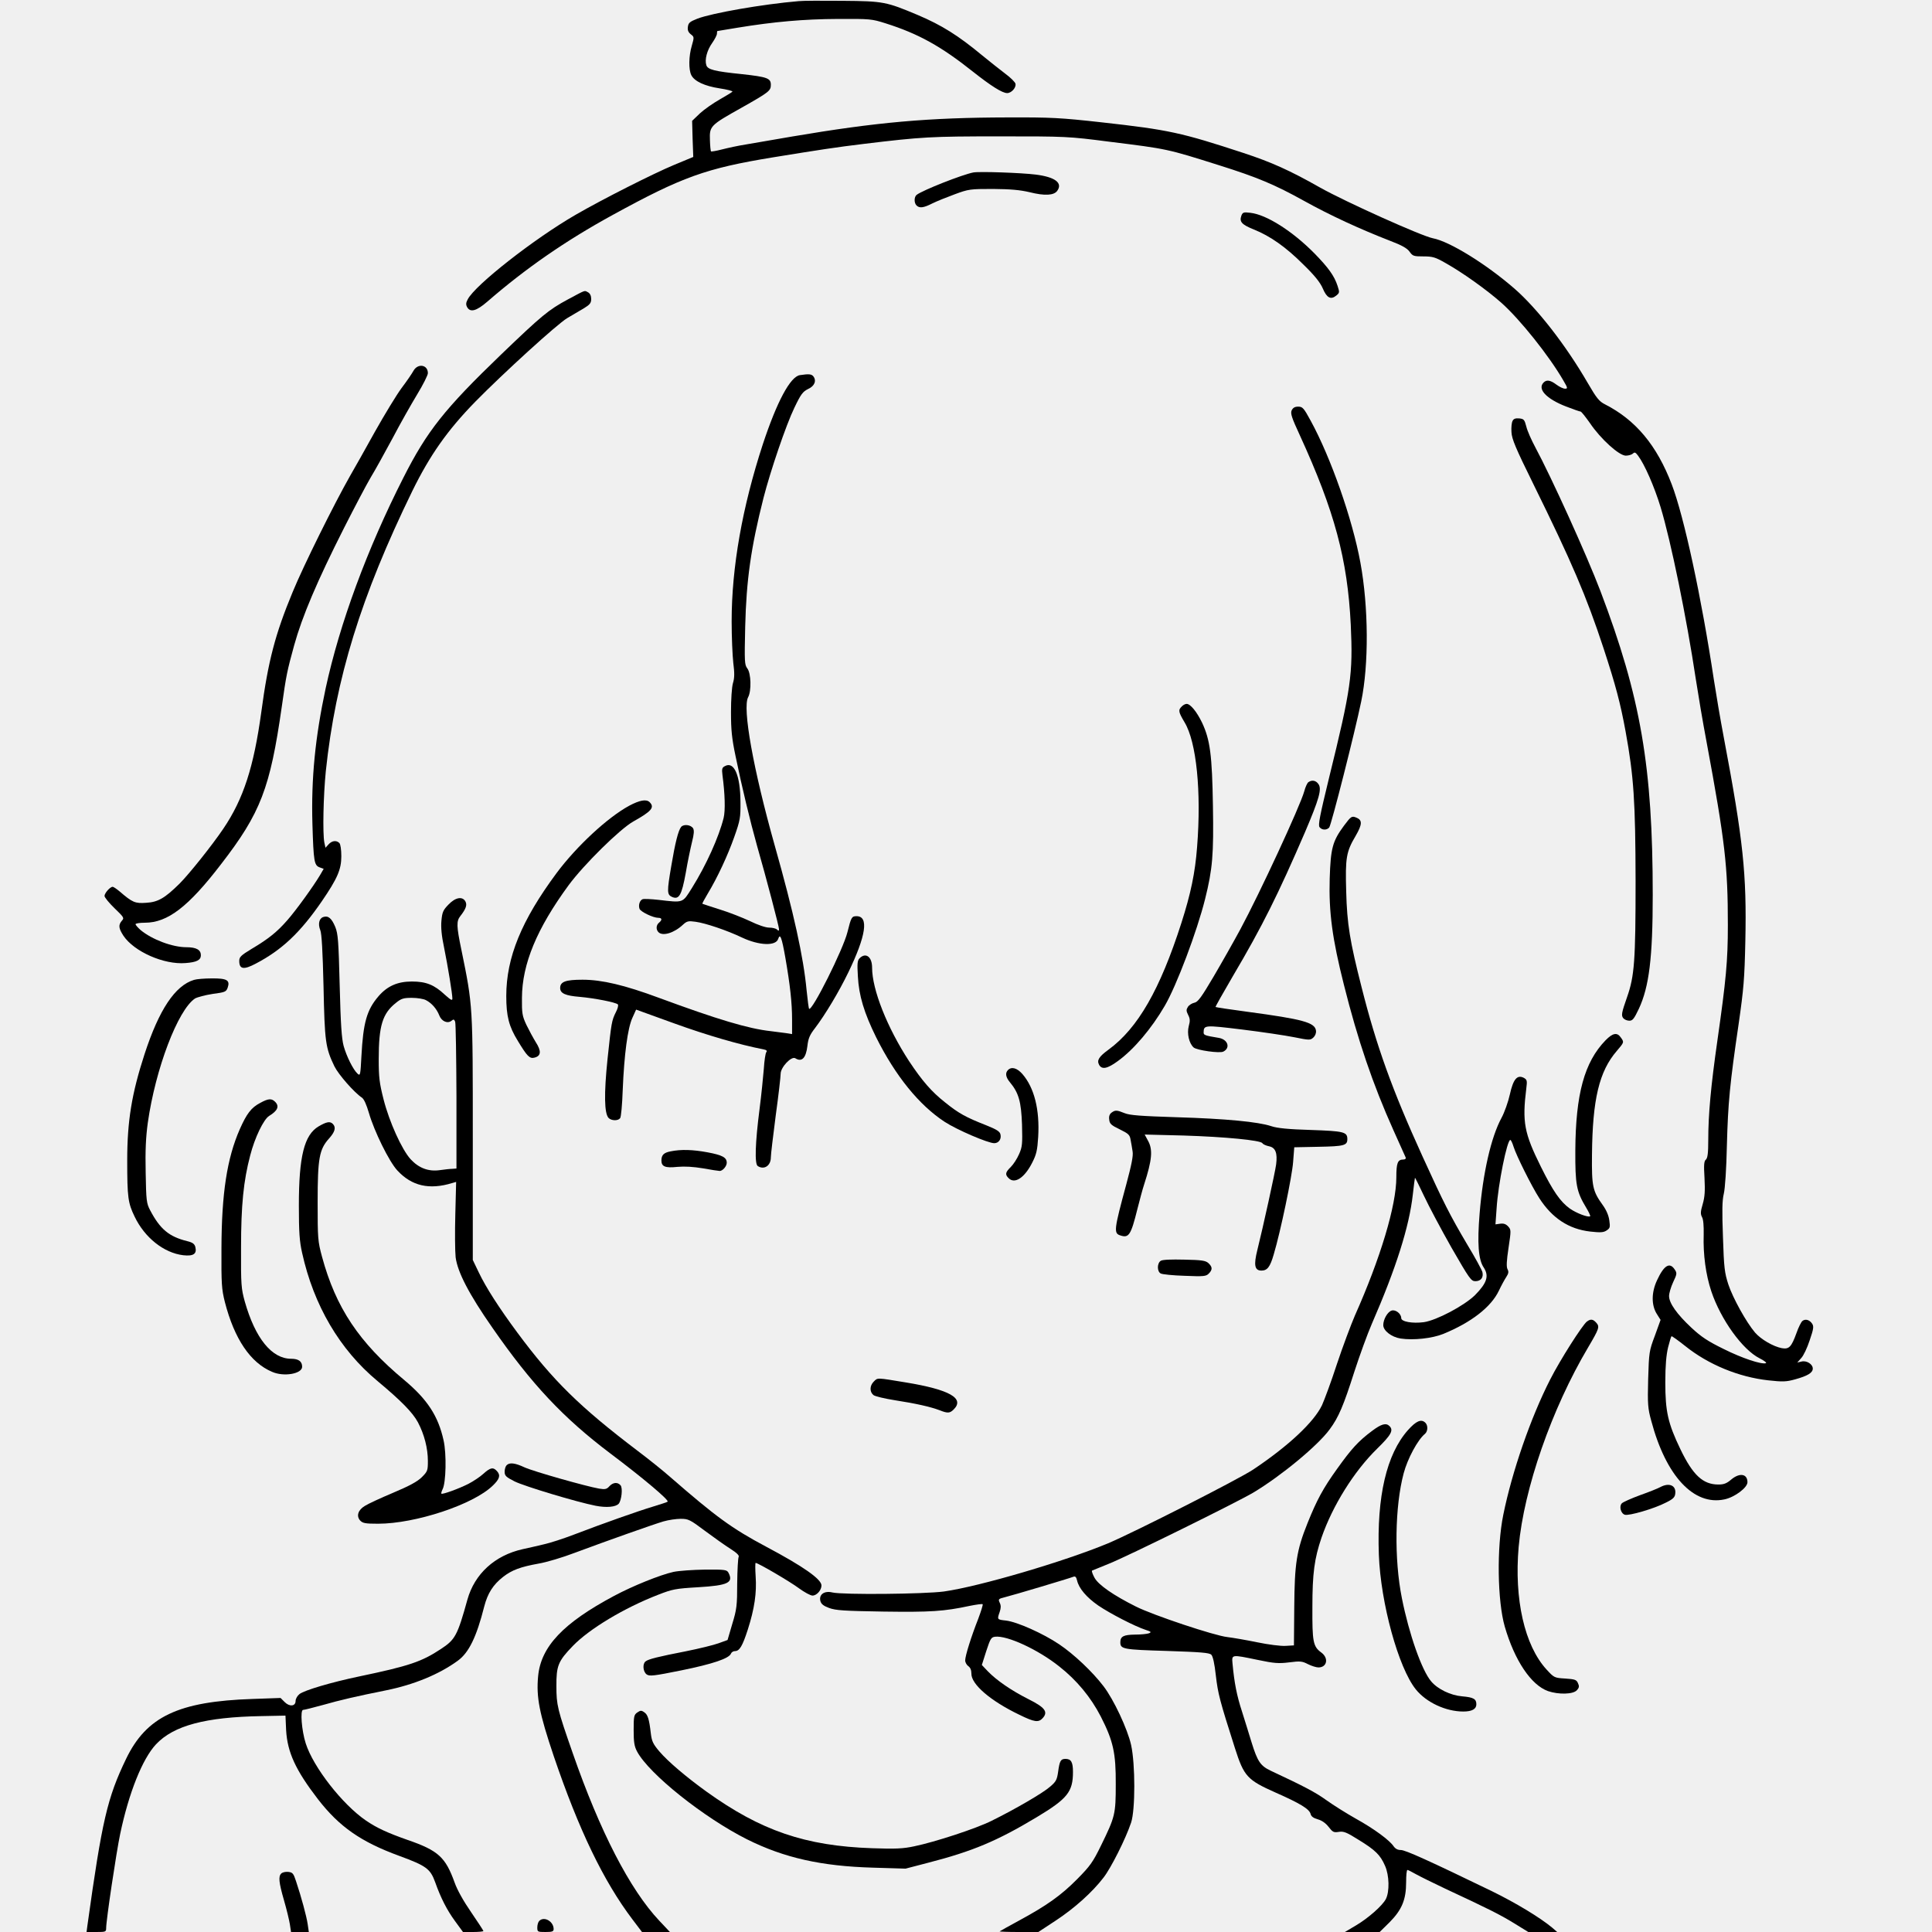
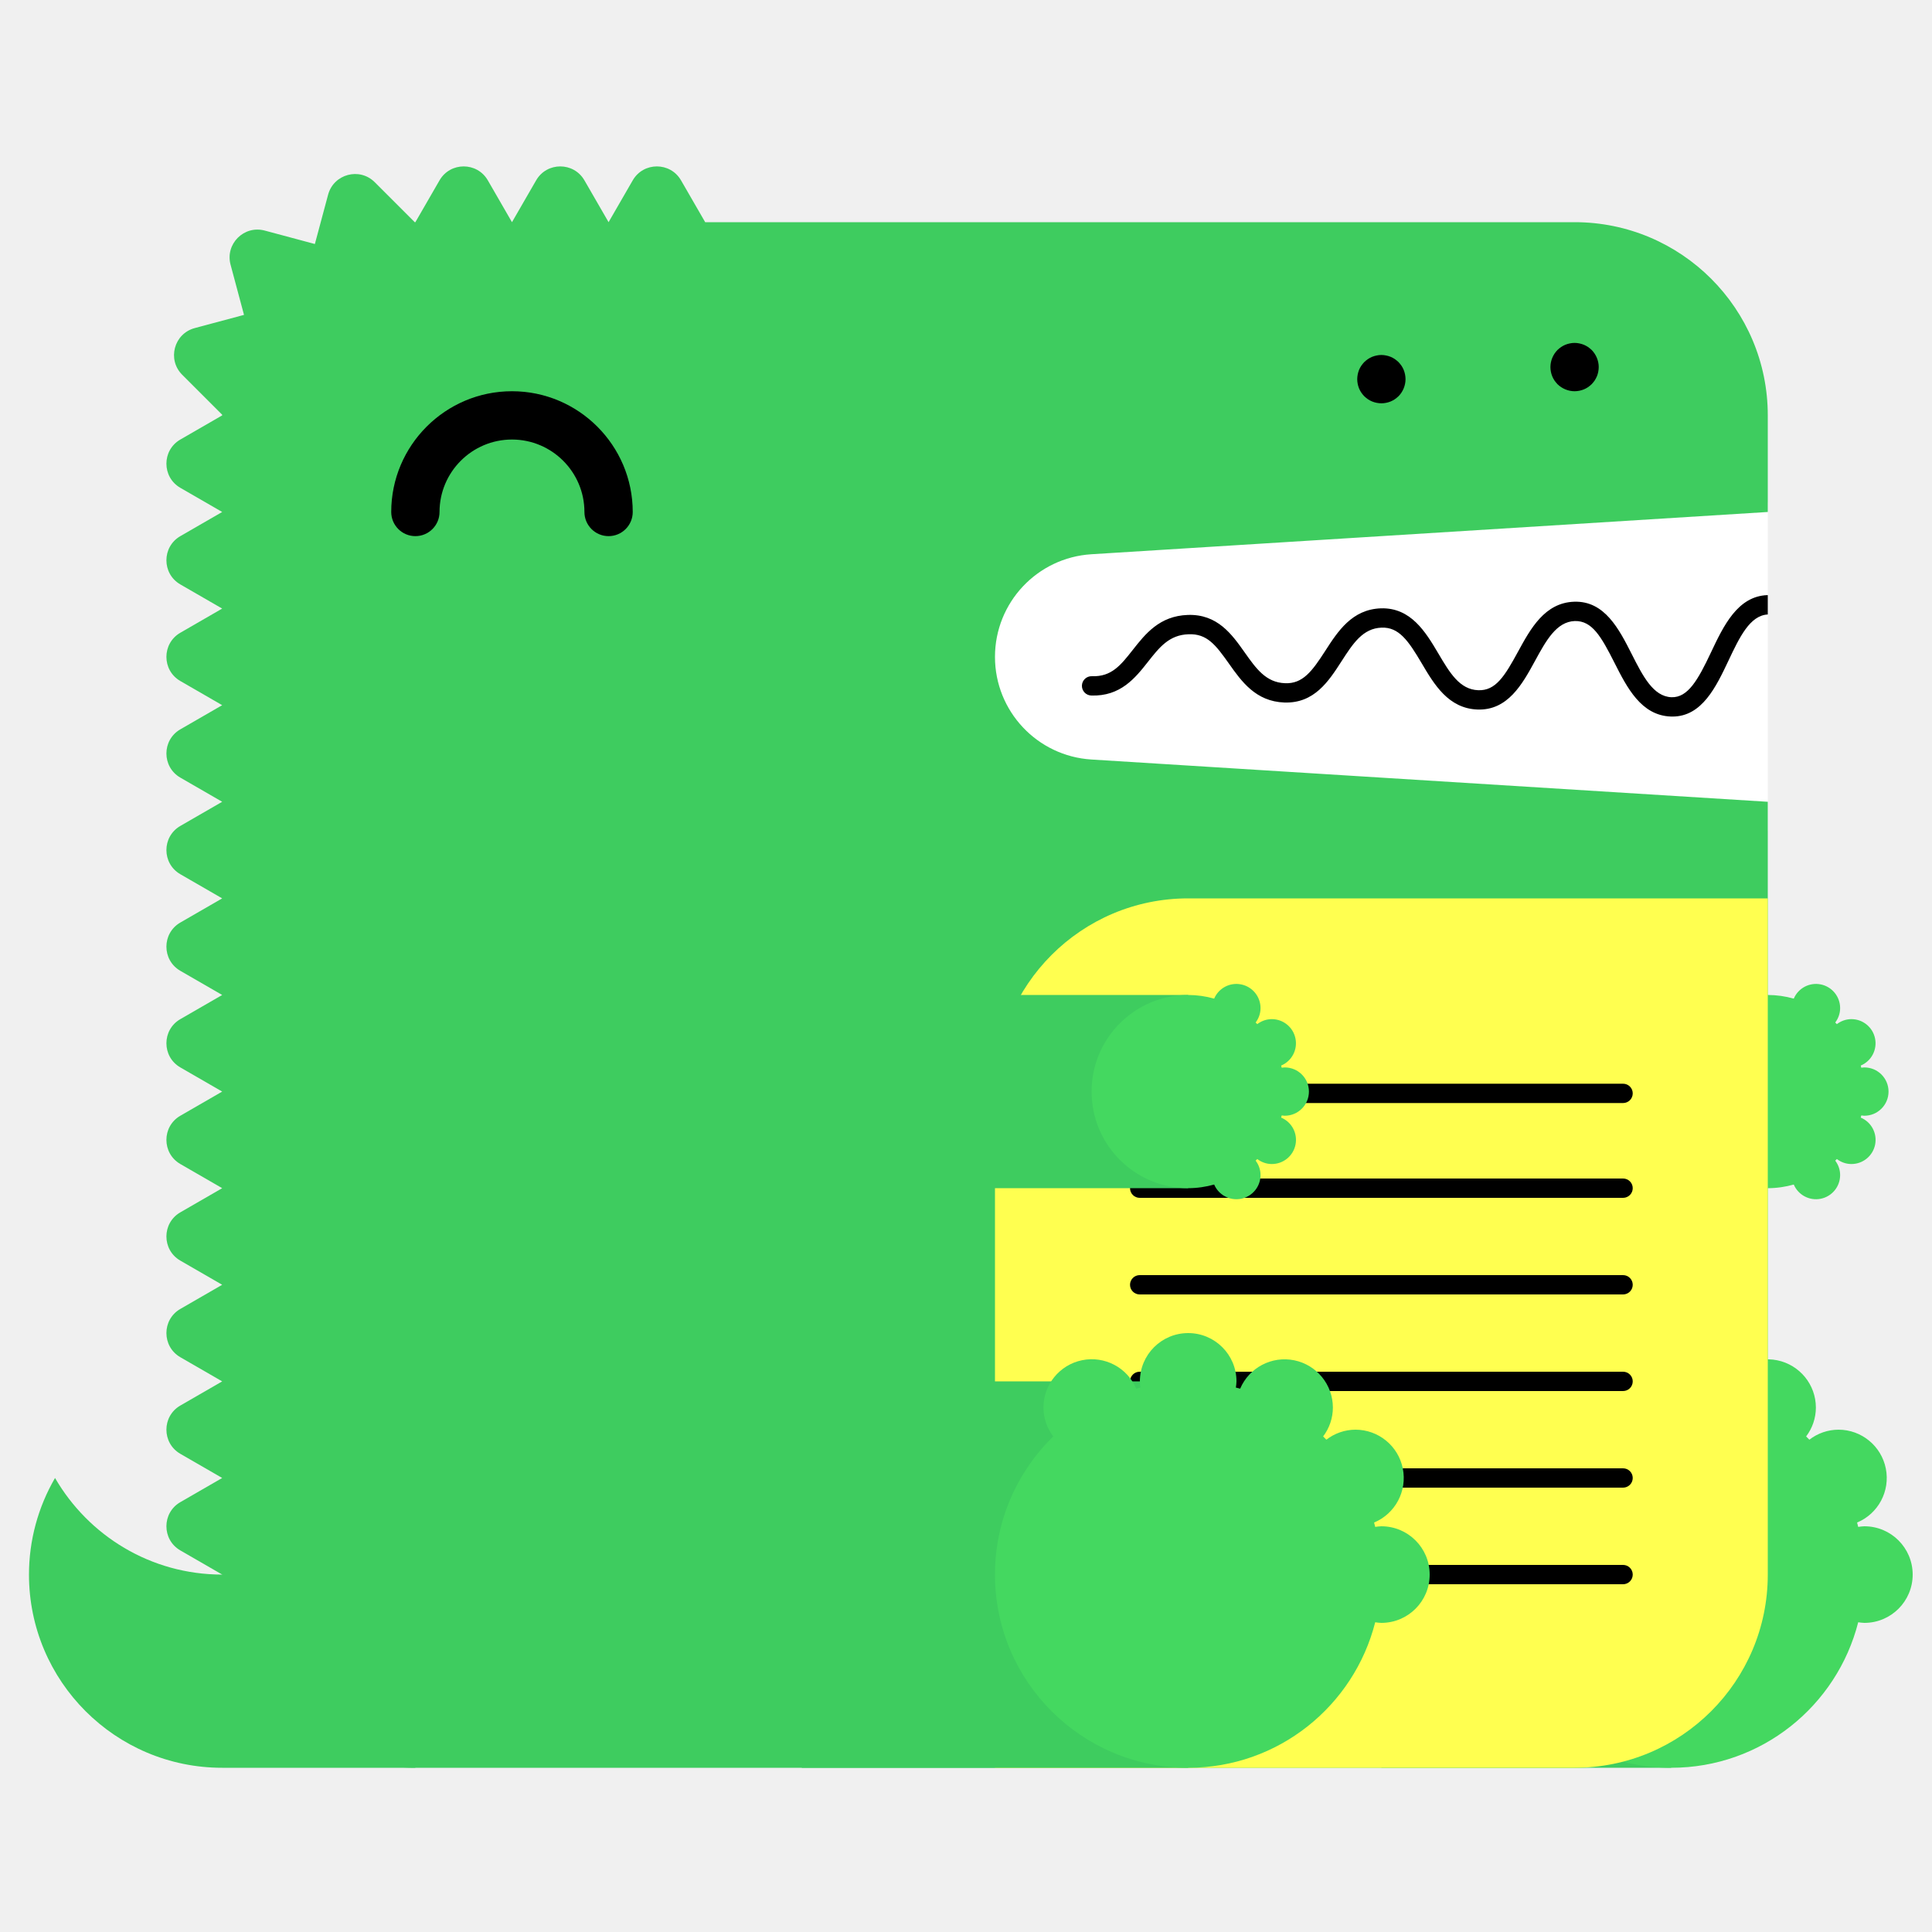
- <svg xmlns="http://www.w3.org/2000/svg" version="1.0" width="1183pt" height="1183pt" viewBox="0 0 1183 1183" preserveAspectRatio="xMidYMid meet">
-   <g transform="translate(0,1183) scale(0.1,-0.1)" fill="#000000" stroke="none">
-     <path d="M4890 11823 c-223 -19 -529 -73 -619 -107 -48 -19 -56 -26 -59 -51 -3 -20 3 -33 18 -45 21 -16 21 -18 6 -70 -19 -64 -20 -146 -3 -180 19 -38 82 -67 173 -81 46 -7 81 -16 79 -20 -3 -4 -38 -25 -78 -48 -39 -22 -94 -60 -121 -85 l-48 -46 3 -111 4 -110 -118 -49 c-125 -52 -436 -209 -602 -305 -253 -146 -616 -430 -661 -518 -11 -20 -12 -32 -4 -47 19 -35 57 -25 124 33 234 203 479 373 768 531 425 233 570 285 978 352 283 46 393 63 560 83 356 43 411 46 830 46 409 0 419 0 675 -33 354 -44 350 -43 670 -144 232 -73 340 -118 520 -218 160 -89 345 -174 528 -245 71 -27 103 -45 118 -66 19 -27 25 -29 85 -29 57 0 73 -5 136 -41 105 -59 249 -162 340 -242 114 -101 294 -326 382 -479 26 -44 26 -48 9 -48 -11 0 -34 11 -53 25 -37 28 -60 31 -78 13 -40 -40 16 -100 137 -147 44 -17 84 -31 89 -31 5 0 30 -32 57 -70 66 -98 179 -200 220 -200 17 0 37 6 44 13 10 10 16 7 31 -13 40 -53 100 -190 138 -315 63 -207 159 -676 216 -1055 14 -91 43 -264 66 -385 113 -609 130 -758 130 -1120 0 -219 -11 -335 -64 -706 -40 -279 -56 -454 -56 -609 0 -81 -4 -110 -14 -120 -12 -9 -14 -32 -9 -113 4 -79 2 -115 -11 -160 -14 -47 -14 -61 -4 -80 8 -14 11 -53 10 -107 -4 -122 13 -246 47 -348 58 -172 190 -356 295 -409 28 -14 46 -28 39 -30 -27 -9 -145 30 -259 87 -96 47 -137 74 -197 130 -89 83 -137 151 -137 194 0 17 11 55 25 85 24 50 24 56 10 77 -31 48 -66 27 -109 -66 -34 -73 -35 -150 -2 -204 l24 -38 -35 -97 c-35 -93 -36 -101 -41 -266 -4 -154 -2 -179 19 -255 90 -339 261 -521 448 -481 63 13 141 72 141 105 0 52 -48 60 -100 16 -27 -23 -44 -30 -78 -30 -94 0 -156 57 -232 215 -77 160 -93 232 -93 410 0 106 6 169 17 215 9 35 18 66 21 68 2 2 40 -25 84 -60 142 -114 328 -190 508 -210 90 -10 111 -9 165 6 76 21 108 40 108 66 0 27 -38 51 -69 43 l-26 -6 24 27 c14 14 37 63 52 109 24 70 26 85 15 102 -16 24 -42 31 -60 16 -7 -6 -24 -39 -36 -74 -31 -85 -45 -100 -90 -92 -52 10 -128 54 -164 96 -54 64 -135 210 -163 294 -23 71 -27 102 -33 290 -6 160 -5 223 5 265 8 32 16 154 19 295 7 263 18 378 72 745 31 216 36 276 41 506 9 412 -13 620 -132 1249 -20 105 -47 264 -61 355 -75 498 -182 997 -258 1195 -91 238 -220 393 -408 489 -36 18 -52 38 -106 131 -135 233 -310 457 -449 578 -175 152 -398 289 -499 308 -68 13 -533 222 -690 310 -187 106 -299 156 -469 212 -381 125 -456 142 -870 188 -252 28 -309 31 -575 30 -487 -1 -801 -29 -1320 -117 -113 -20 -241 -41 -285 -49 -45 -7 -109 -21 -144 -30 -35 -9 -65 -14 -67 -12 -3 2 -6 34 -7 70 -3 85 2 90 193 197 170 96 180 104 180 141 0 40 -22 48 -177 65 -168 17 -210 28 -218 55 -11 34 4 91 36 136 16 23 29 48 29 57 0 9 1 16 3 16 1 0 56 9 121 20 226 37 407 53 616 54 198 1 208 0 293 -27 202 -64 340 -141 536 -297 109 -86 178 -130 208 -130 26 0 56 33 51 57 -2 10 -30 38 -64 63 -33 25 -96 75 -140 111 -147 122 -248 185 -394 247 -193 81 -209 85 -460 87 -124 1 -245 1 -270 -2z" />
-     <path d="M5960 10774 c-68 -13 -311 -109 -347 -137 -16 -12 -17 -49 -1 -65 18 -18 43 -15 96 12 26 13 88 38 137 56 86 32 96 33 235 33 109 -1 165 -6 225 -20 92 -23 149 -20 169 9 34 48 -13 84 -132 99 -87 11 -344 20 -382 13z" />
-     <path d="M7601 10509 c-13 -37 2 -54 76 -84 100 -40 196 -107 304 -215 70 -68 103 -110 119 -147 24 -57 49 -70 82 -43 21 17 21 20 8 60 -20 61 -56 111 -141 198 -135 137 -294 238 -393 249 -41 5 -47 3 -55 -18z" />
-     <path d="M3478 9997 c-119 -64 -159 -97 -412 -340 -344 -331 -451 -466 -596 -752 -222 -437 -390 -893 -476 -1290 -64 -300 -89 -551 -81 -830 7 -232 11 -253 44 -266 l25 -9 -22 -38 c-41 -69 -148 -217 -201 -277 -62 -71 -115 -114 -218 -175 -66 -40 -76 -50 -76 -74 0 -51 27 -56 102 -16 160 84 272 190 404 382 95 139 119 194 119 275 0 40 -5 74 -12 81 -18 18 -45 15 -66 -8 l-19 -21 -7 32 c-11 57 -6 287 9 437 60 568 215 1070 530 1716 107 218 214 371 386 547 171 174 501 475 562 511 34 20 81 48 105 62 34 21 42 31 42 55 0 20 -7 34 -19 41 -24 12 -9 18 -123 -43z" />
-     <path d="M2532 9560 c-9 -17 -42 -65 -73 -106 -31 -42 -104 -162 -163 -267 -59 -106 -127 -228 -153 -272 -96 -169 -284 -547 -351 -710 -107 -258 -150 -422 -192 -735 -46 -336 -109 -532 -233 -715 -69 -102 -209 -277 -267 -335 -90 -89 -132 -114 -205 -118 -68 -5 -84 2 -163 70 -18 15 -37 28 -42 28 -16 0 -50 -39 -50 -56 0 -9 28 -43 61 -75 58 -56 61 -60 45 -77 -22 -26 -20 -46 10 -92 65 -97 248 -178 380 -167 68 5 94 18 94 48 0 33 -28 49 -89 49 -85 0 -210 47 -280 105 -17 15 -31 31 -31 36 0 5 26 9 57 9 140 0 267 98 467 359 242 313 300 465 371 961 28 199 33 221 76 378 49 177 140 392 307 722 63 124 135 261 161 305 27 44 87 153 135 242 47 90 116 211 151 269 36 59 65 117 65 129 0 52 -61 62 -88 15z" />
-     <path d="M4898 9533 c-59 -9 -141 -163 -227 -423 -126 -386 -191 -753 -191 -1085 0 -94 5 -208 10 -253 8 -62 8 -93 -2 -125 -7 -24 -12 -99 -12 -177 0 -109 5 -161 28 -270 39 -190 89 -397 131 -547 58 -202 135 -496 135 -512 0 -12 -3 -12 -12 -3 -7 7 -28 12 -48 12 -22 0 -69 16 -118 40 -45 21 -128 54 -184 71 -57 18 -105 34 -107 35 -2 2 13 29 32 61 61 101 123 235 163 348 36 102 39 118 38 215 -1 163 -39 250 -95 219 -18 -9 -20 -17 -15 -57 15 -112 18 -215 7 -260 -29 -117 -107 -290 -194 -429 -59 -94 -50 -91 -205 -73 -45 5 -89 7 -97 4 -18 -7 -27 -36 -19 -59 7 -18 83 -55 115 -55 23 0 25 -13 4 -30 -18 -15 -19 -42 -3 -58 26 -26 96 -5 150 46 24 22 33 24 76 18 61 -8 194 -53 286 -97 104 -49 207 -53 221 -8 12 36 22 9 44 -116 29 -167 41 -275 41 -378 l0 -89 -37 6 c-21 3 -63 8 -93 12 -138 15 -327 72 -685 204 -210 78 -349 111 -468 111 -104 0 -137 -12 -137 -51 0 -33 33 -47 120 -54 90 -8 219 -33 233 -46 5 -4 0 -25 -11 -46 -27 -54 -28 -64 -52 -289 -22 -213 -20 -334 7 -361 18 -17 57 -18 70 -1 6 6 13 84 16 172 9 218 30 378 59 442 l23 51 235 -85 c196 -71 398 -130 543 -158 21 -4 26 -9 19 -18 -5 -7 -12 -52 -15 -102 -4 -49 -15 -160 -26 -245 -27 -210 -31 -338 -11 -350 39 -25 80 2 80 53 0 18 14 133 30 257 17 123 30 238 30 255 0 40 66 110 90 95 40 -25 65 1 74 76 5 46 15 68 46 108 63 83 147 223 204 341 109 225 127 345 51 345 -30 0 -33 -6 -56 -98 -26 -105 -217 -487 -235 -469 -2 2 -9 53 -15 113 -19 204 -79 476 -195 886 -132 469 -199 843 -163 909 21 39 18 147 -5 176 -17 23 -18 39 -13 256 7 286 35 484 112 788 42 164 138 447 189 552 40 84 52 99 84 115 40 18 53 51 32 78 -12 14 -28 15 -82 7z" />
-     <path d="M7909 9317 c-8 -19 0 -44 50 -152 213 -465 292 -759 312 -1160 14 -305 2 -390 -133 -938 -57 -234 -68 -290 -58 -302 15 -19 44 -19 59 -2 13 16 157 583 196 772 47 226 45 579 -5 850 -49 267 -181 643 -304 868 -43 79 -50 87 -77 87 -21 0 -32 -7 -40 -23z" />
-     <path d="M9262 9253 c-6 -10 -9 -41 -7 -69 2 -42 25 -97 135 -320 234 -475 324 -685 429 -1004 74 -226 103 -335 135 -510 50 -274 60 -428 61 -915 0 -488 -7 -582 -52 -710 -34 -97 -37 -113 -23 -130 7 -8 23 -15 37 -15 20 0 29 12 58 73 63 135 85 313 85 697 0 784 -73 1210 -320 1860 -84 221 -300 697 -400 883 -23 43 -48 99 -54 125 -11 42 -15 47 -43 50 -23 2 -35 -2 -41 -15z" />
-     <path d="M7236 7504 c-23 -22 -20 -34 18 -98 72 -120 103 -423 76 -763 -12 -158 -39 -286 -96 -464 -131 -408 -266 -644 -446 -776 -59 -43 -73 -65 -58 -93 17 -31 51 -24 115 23 98 71 206 199 287 338 72 123 198 457 247 654 46 184 53 273 48 570 -5 311 -17 405 -67 511 -32 66 -71 114 -94 114 -8 0 -22 -7 -30 -16z" />
-     <path d="M8012 7041 c-7 -4 -19 -30 -26 -57 -25 -90 -272 -623 -391 -844 -40 -74 -114 -205 -164 -290 -75 -127 -96 -156 -118 -160 -14 -3 -32 -14 -39 -25 -11 -17 -11 -25 1 -49 12 -23 13 -37 4 -69 -12 -46 2 -106 30 -131 20 -17 160 -37 182 -25 45 23 27 75 -29 84 -85 14 -92 17 -92 33 1 46 5 46 236 18 121 -15 263 -36 318 -47 94 -19 99 -19 118 -2 11 10 18 27 16 42 -6 50 -79 70 -422 116 -105 14 -191 27 -193 29 -2 1 46 86 105 187 182 308 279 504 443 884 86 202 104 264 82 294 -15 22 -39 27 -61 12z" />
-     <path d="M3852 6896 c-132 -72 -321 -247 -444 -412 -215 -290 -308 -517 -308 -753 0 -123 16 -186 71 -275 57 -94 72 -110 102 -102 40 10 43 40 8 94 -16 26 -42 74 -58 107 -25 54 -28 70 -27 165 1 207 91 424 286 690 93 126 314 344 396 390 111 62 132 86 100 118 -20 20 -60 13 -126 -22z" />
-     <path d="M8230 6775 c-71 -96 -82 -138 -88 -325 -6 -206 16 -369 87 -650 85 -339 177 -609 303 -890 38 -85 72 -161 75 -167 3 -8 -3 -13 -14 -13 -35 0 -43 -21 -43 -109 0 -172 -97 -495 -254 -847 -24 -56 -74 -189 -110 -297 -35 -108 -77 -220 -91 -251 -49 -103 -204 -249 -421 -394 -88 -59 -728 -384 -889 -452 -267 -111 -786 -264 -1005 -295 -118 -16 -618 -21 -683 -6 -49 12 -83 -12 -74 -51 5 -20 19 -31 54 -44 41 -15 91 -18 333 -22 287 -4 370 1 528 35 40 8 76 13 79 10 3 -3 -10 -43 -27 -89 -43 -109 -80 -227 -80 -255 0 -12 9 -28 19 -35 13 -9 19 -25 19 -45 -2 -66 117 -168 294 -253 92 -45 117 -49 143 -20 34 38 14 65 -88 116 -105 53 -195 115 -249 171 l-36 38 27 85 c25 76 30 85 54 88 74 9 264 -79 393 -182 107 -84 193 -188 254 -306 77 -151 93 -224 92 -415 0 -184 -4 -199 -90 -375 -50 -102 -66 -125 -146 -206 -100 -101 -188 -163 -358 -255 -62 -34 -115 -63 -117 -65 -2 -2 50 -4 116 -4 l121 0 105 69 c116 76 226 175 294 264 46 59 136 238 169 337 26 77 26 358 0 475 -22 98 -106 278 -169 360 -67 88 -181 196 -272 257 -98 66 -257 137 -325 145 -55 6 -55 6 -39 52 8 24 9 39 1 56 -11 23 -9 25 31 35 49 12 394 115 419 125 12 5 18 -1 23 -22 11 -49 58 -104 130 -154 74 -50 223 -127 290 -149 34 -11 37 -14 20 -21 -11 -4 -49 -8 -86 -8 -69 -1 -89 -11 -89 -47 0 -42 17 -45 285 -53 210 -7 259 -11 272 -23 10 -10 20 -55 28 -129 13 -110 23 -150 117 -444 55 -172 75 -194 248 -271 152 -67 207 -101 215 -131 4 -16 17 -25 44 -33 25 -7 48 -23 66 -46 25 -32 31 -36 62 -31 30 5 48 -2 121 -48 103 -63 134 -93 163 -160 26 -58 28 -158 5 -203 -21 -41 -111 -120 -187 -164 l-64 -38 107 0 106 0 61 60 c75 76 101 138 101 245 0 41 3 75 8 75 4 0 27 -12 52 -26 25 -14 106 -54 180 -89 262 -122 336 -159 422 -212 l86 -53 89 0 88 0 -30 26 c-74 62 -223 152 -370 224 -380 184 -531 253 -558 252 -18 0 -32 7 -43 22 -24 37 -120 108 -232 170 -57 32 -138 83 -180 113 -68 49 -137 85 -340 180 -64 30 -82 57 -118 173 -14 47 -41 132 -59 190 -32 98 -47 175 -58 293 -5 57 -9 57 155 23 100 -21 127 -23 192 -15 68 9 80 7 115 -11 22 -11 51 -20 64 -20 53 0 64 57 18 91 -51 37 -56 65 -55 279 0 205 12 296 56 425 67 194 198 405 340 544 87 85 102 113 76 139 -21 21 -50 13 -107 -30 -83 -62 -125 -108 -213 -231 -87 -121 -125 -192 -182 -334 -67 -167 -79 -247 -81 -513 l-2 -235 -51 -3 c-29 -2 -107 8 -174 22 -68 14 -150 28 -183 32 -77 8 -455 134 -560 187 -136 68 -229 132 -253 176 -12 22 -19 42 -15 44 5 2 51 21 103 42 111 44 782 375 885 436 170 102 394 287 467 387 55 74 85 146 152 356 32 98 79 228 106 290 149 342 229 595 251 792 6 54 12 100 13 102 2 1 26 -49 55 -110 29 -62 105 -205 169 -318 110 -191 120 -205 146 -205 34 0 51 23 43 56 -4 14 -45 90 -93 169 -104 176 -144 254 -275 542 -184 404 -281 673 -372 1034 -71 279 -89 385 -94 586 -6 206 0 242 58 340 41 71 42 97 3 112 -27 11 -32 7 -74 -49z" />
-     <path d="M4171 6767 c-18 -22 -37 -99 -60 -236 -28 -163 -27 -179 4 -193 43 -19 59 10 84 147 11 66 29 151 38 188 13 50 14 73 7 85 -14 22 -57 27 -73 9z" />
-     <path d="M2746 6291 c-33 -34 -38 -46 -43 -98 -4 -41 1 -94 16 -164 24 -119 51 -285 51 -313 0 -15 -9 -10 -46 23 -65 61 -115 81 -202 81 -88 0 -151 -28 -205 -91 -71 -83 -93 -160 -104 -367 -6 -114 -7 -121 -23 -107 -27 24 -68 106 -86 171 -12 45 -18 131 -24 369 -7 275 -10 316 -27 359 -22 53 -43 71 -73 61 -26 -8 -34 -43 -19 -80 9 -20 15 -133 20 -345 7 -339 12 -376 67 -490 25 -50 120 -159 168 -191 13 -9 28 -43 43 -94 32 -111 123 -297 174 -352 88 -95 195 -120 336 -77 l24 7 -5 -198 c-3 -109 -2 -227 2 -264 12 -91 82 -226 225 -431 240 -346 434 -552 720 -768 206 -155 363 -288 353 -297 -3 -3 -43 -16 -89 -30 -93 -28 -300 -101 -483 -171 -65 -25 -148 -52 -185 -60 -36 -9 -95 -22 -131 -30 -170 -38 -294 -151 -338 -309 -61 -220 -75 -245 -162 -302 -118 -78 -194 -104 -500 -168 -172 -36 -337 -85 -366 -108 -13 -10 -24 -29 -24 -42 0 -34 -38 -37 -68 -6 l-24 24 -171 -6 c-455 -15 -650 -108 -775 -367 -115 -239 -147 -376 -237 -1022 l-5 -38 60 0 c57 0 60 1 60 24 0 48 62 463 86 577 53 252 136 459 219 548 108 115 302 167 646 173 l147 3 4 -90 c8 -135 58 -244 195 -422 131 -169 263 -261 498 -347 166 -61 190 -79 220 -162 34 -96 72 -170 121 -237 l49 -67 62 0 c35 0 63 3 63 6 0 3 -34 55 -75 115 -47 68 -85 136 -101 181 -56 156 -100 197 -289 262 -122 43 -188 73 -255 119 -143 98 -321 325 -368 472 -25 78 -35 205 -16 205 8 0 62 14 121 30 105 30 204 53 388 90 168 34 323 97 438 181 68 49 115 146 162 332 21 81 54 133 115 181 55 43 108 62 219 82 47 8 145 37 218 65 204 76 481 174 545 193 31 9 79 16 106 16 47 0 57 -5 149 -74 54 -40 124 -90 156 -110 38 -24 55 -41 50 -49 -4 -7 -8 -79 -9 -162 0 -135 -3 -160 -30 -248 l-29 -99 -55 -20 c-30 -11 -120 -33 -200 -49 -169 -33 -230 -48 -247 -62 -20 -15 -16 -64 7 -80 17 -12 44 -9 212 25 192 39 293 73 304 103 3 8 14 15 24 15 28 0 46 30 79 132 41 128 55 225 48 325 -3 46 -3 83 0 83 15 0 213 -116 266 -156 33 -24 70 -44 82 -44 26 0 55 33 55 62 0 38 -110 116 -340 238 -209 111 -308 184 -585 425 -44 39 -134 111 -199 160 -356 270 -520 431 -738 725 -111 150 -193 277 -237 370 l-36 75 0 745 c0 820 1 808 -70 1155 -30 144 -31 175 -6 206 35 45 42 68 31 89 -18 33 -61 26 -104 -19z m-138 -585 c35 -18 66 -53 82 -94 14 -36 51 -52 75 -32 12 10 16 9 22 -6 4 -11 7 -217 8 -459 l0 -440 -25 -2 c-14 0 -49 -4 -77 -8 -70 -10 -129 13 -179 67 -54 60 -130 228 -165 365 -26 102 -30 136 -30 248 0 204 23 279 105 344 33 27 47 31 98 31 32 0 71 -6 86 -14z" />
-     <path d="M5264 5963 c-14 -14 -16 -31 -11 -112 6 -117 38 -223 112 -373 118 -236 262 -414 419 -517 75 -49 266 -131 304 -131 27 0 45 25 38 54 -4 18 -23 30 -88 56 -125 49 -168 73 -250 139 -84 66 -141 132 -222 254 -133 204 -226 437 -226 572 0 66 -38 95 -76 58z" />
-     <path d="M1188 5830 c-116 -35 -214 -182 -303 -455 -78 -240 -106 -408 -106 -650 0 -228 5 -261 45 -344 62 -130 180 -223 298 -237 62 -7 85 8 74 51 -5 18 -16 27 -49 35 -113 28 -167 74 -228 190 -22 42 -24 58 -27 230 -3 135 1 217 13 305 47 331 184 691 289 761 14 8 62 21 108 28 76 10 83 13 92 38 16 46 -4 58 -98 57 -44 0 -93 -4 -108 -9z" />
-     <path d="M9831 5460 c-130 -134 -183 -330 -185 -675 -1 -209 7 -251 66 -349 16 -26 27 -50 25 -53 -10 -10 -86 19 -125 47 -58 42 -102 105 -177 256 -102 206 -115 272 -89 481 6 46 4 52 -15 63 -41 21 -65 -7 -86 -102 -10 -45 -33 -110 -51 -143 -64 -118 -114 -338 -134 -585 -15 -182 -8 -282 25 -331 34 -52 20 -95 -53 -169 -66 -65 -236 -155 -314 -166 -70 -9 -138 3 -138 25 0 27 -35 54 -59 46 -25 -8 -51 -54 -51 -89 0 -34 50 -73 106 -82 79 -12 194 1 261 28 171 70 293 164 341 265 15 32 36 70 46 85 13 20 15 31 7 46 -8 15 -6 51 6 131 16 107 16 111 -2 131 -14 15 -28 20 -49 17 l-29 -4 7 98 c9 146 64 419 84 419 4 0 13 -19 20 -42 17 -54 110 -241 157 -314 79 -123 181 -190 312 -205 63 -7 82 -6 101 7 21 14 22 20 16 62 -4 30 -19 64 -40 93 -62 86 -68 114 -66 307 3 341 44 512 152 637 45 53 46 53 24 83 -22 32 -49 27 -93 -18z" />
-     <path d="M6172 5278 c-18 -18 -14 -44 12 -75 54 -65 69 -119 74 -259 3 -118 2 -136 -18 -181 -12 -28 -35 -63 -51 -79 -33 -32 -36 -46 -13 -68 37 -38 98 2 145 96 25 49 31 75 36 156 10 168 -24 302 -97 386 -33 37 -66 46 -88 24z" />
-     <path d="M1594 5077 c-56 -29 -84 -67 -126 -162 -78 -178 -111 -392 -112 -730 -1 -217 1 -248 21 -328 58 -225 156 -371 289 -427 72 -32 184 -12 184 31 0 33 -22 49 -67 49 -119 0 -220 125 -284 350 -22 80 -24 101 -23 330 0 261 15 409 56 565 28 109 82 221 116 242 53 32 64 60 36 87 -21 21 -41 20 -90 -7z" />
-     <path d="M6806 5017 c-12 -9 -17 -23 -14 -42 2 -26 12 -35 64 -60 55 -27 62 -34 67 -65 4 -19 9 -51 12 -70 5 -26 -6 -81 -38 -200 -76 -281 -79 -302 -36 -315 51 -17 64 3 103 160 14 55 32 123 41 150 50 154 55 216 24 271 l-20 37 238 -6 c255 -8 472 -29 483 -47 4 -7 22 -15 41 -19 39 -8 52 -41 43 -111 -6 -47 -81 -388 -115 -524 -23 -92 -17 -126 25 -126 36 0 53 22 75 98 42 140 113 481 119 567 l7 90 149 3 c156 3 176 8 176 47 0 44 -21 49 -223 56 -138 4 -206 11 -242 23 -80 27 -280 46 -581 55 -220 7 -287 12 -318 25 -47 19 -57 20 -80 3z" />
-     <path d="M1951 4933 c-88 -52 -121 -183 -121 -485 0 -163 4 -220 20 -290 71 -321 230 -592 461 -784 144 -120 216 -193 248 -253 39 -74 61 -159 61 -237 0 -58 -2 -64 -37 -99 -27 -27 -77 -54 -177 -96 -76 -32 -154 -68 -172 -80 -42 -25 -53 -62 -29 -89 16 -17 31 -20 110 -20 228 0 583 117 702 233 42 40 49 63 27 88 -24 27 -41 24 -85 -16 -21 -19 -62 -46 -91 -61 -59 -30 -159 -66 -165 -60 -3 2 1 14 7 27 21 39 25 217 6 300 -33 149 -99 250 -241 369 -277 230 -419 444 -503 754 -26 96 -27 112 -27 336 0 269 10 322 70 389 36 40 44 68 23 89 -17 17 -37 14 -87 -15z" />
-     <path d="M4106 4780 c-41 -8 -56 -22 -56 -56 0 -37 23 -47 97 -39 46 4 98 1 158 -9 50 -9 95 -16 102 -16 18 0 43 29 43 50 0 33 -27 47 -117 64 -92 17 -162 19 -227 6z" />
-     <path d="M7108 4110 c-11 -6 -18 -23 -18 -40 0 -18 7 -33 18 -38 9 -5 75 -12 146 -14 116 -5 131 -3 147 13 24 24 24 41 -2 65 -17 15 -40 19 -147 21 -79 2 -134 0 -144 -7z" />
-     <path d="M9717 3738 c-29 -23 -164 -235 -225 -355 -119 -233 -233 -562 -287 -828 -41 -200 -36 -529 9 -685 60 -207 161 -358 265 -395 65 -22 153 -20 176 5 15 16 16 25 7 44 -9 21 -19 24 -78 28 -66 4 -68 5 -114 55 -135 147 -199 430 -171 751 32 356 202 845 425 1221 69 117 72 127 50 152 -20 22 -34 24 -57 7z" />
-     <path d="M5350 3370 c-25 -25 -26 -62 -2 -82 9 -8 69 -22 132 -32 129 -20 217 -40 273 -61 50 -20 63 -19 87 5 68 68 -26 121 -293 165 -182 30 -172 30 -197 5z" />
-     <path d="M8621 3073 c-131 -148 -191 -405 -178 -763 11 -296 120 -692 226 -824 64 -80 184 -136 291 -136 53 0 80 15 80 44 0 33 -17 43 -87 49 -71 6 -150 44 -190 92 -57 67 -135 288 -179 509 -48 239 -43 563 11 765 24 90 86 205 130 241 18 15 20 51 3 68 -25 25 -56 12 -107 -45z" />
-     <path d="M3102 2858 c-7 -7 -12 -25 -12 -40 0 -24 8 -32 61 -59 61 -30 379 -126 496 -149 66 -13 124 -8 142 13 17 22 25 95 11 112 -18 21 -46 19 -69 -6 -16 -18 -26 -20 -63 -14 -80 14 -401 105 -456 130 -60 28 -92 31 -110 13z" />
-     <path d="M10168 2725 c-14 -8 -71 -31 -125 -50 -54 -20 -104 -42 -112 -50 -18 -18 -7 -62 18 -70 25 -8 180 37 251 74 45 22 56 33 58 56 6 49 -37 68 -90 40z" />
-     <path d="M4124 2205 c-81 -18 -248 -85 -364 -147 -311 -166 -448 -310 -465 -492 -12 -128 7 -226 96 -490 153 -450 304 -764 481 -998 l59 -78 86 0 85 0 -65 69 c-180 191 -363 546 -530 1026 -94 269 -100 295 -100 410 -1 125 11 154 100 246 101 105 316 234 523 314 87 34 107 38 244 46 185 11 219 28 186 90 -10 17 -22 19 -143 18 -73 -1 -159 -7 -193 -14z" />
-     <path d="M3902 1344 c-20 -14 -22 -24 -22 -107 0 -75 4 -100 21 -132 74 -138 409 -405 674 -538 227 -113 454 -164 770 -173 l200 -6 138 36 c272 70 422 133 665 279 188 113 222 155 222 277 0 60 -11 80 -46 80 -29 0 -36 -12 -45 -80 -7 -48 -13 -60 -50 -91 -43 -38 -213 -137 -357 -208 -93 -47 -347 -130 -473 -156 -69 -15 -115 -17 -259 -12 -409 14 -681 107 -1016 348 -122 88 -234 183 -286 244 -40 47 -47 63 -53 112 -10 88 -19 115 -41 129 -17 12 -23 11 -42 -2z" />
-     <path d="M1722 358 c-18 -18 -15 -53 17 -164 16 -55 32 -122 36 -147 l7 -47 55 0 54 0 -7 48 c-7 48 -38 163 -71 262 -16 49 -21 55 -48 58 -17 2 -36 -3 -43 -10z" />
-     <path d="M3302 68 c-7 -7 -12 -25 -12 -40 0 -27 2 -28 50 -28 41 0 50 3 50 18 0 47 -58 80 -88 50z" />
+ <svg xmlns="http://www.w3.org/2000/svg" width="200" height="200" viewBox="0 0 200 200">
+   <g fill="none" fill-rule="evenodd">
+     <path fill="#FFF" d="M99 52h84v34H99z" />
+     <path d="M23 163c-7.398 0-13.843-4.027-17.303-10A19.886 19.886 0 0 0 3 163c0 11.046 8.954 20 20 20h20v-20H23z" fill="#3ECC5F" />
+     <path d="M112.98 57.376L183 53V43c0-11.046-8.954-20-20-20H73l-2.5-4.33c-1.112-1.925-3.889-1.925-5 0L63 23l-2.5-4.33c-1.111-1.925-3.889-1.925-5 0L53 23l-2.5-4.33c-1.111-1.925-3.889-1.925-5 0L43 23c-.022 0-.042.003-.065.003l-4.142-4.141c-1.57-1.571-4.252-.853-4.828 1.294l-1.369 5.104-5.192-1.392c-2.148-.575-4.111 1.389-3.535 3.536l1.39 5.193-5.102 1.367c-2.148.576-2.867 3.259-1.296 4.83l4.142 4.142c0 .021-.003.042-.003.064l-4.33 2.5c-1.925 1.111-1.925 3.889 0 5L23 53l-4.33 2.5c-1.925 1.111-1.925 3.889 0 5L23 63l-4.33 2.5c-1.925 1.111-1.925 3.889 0 5L23 73l-4.33 2.5c-1.925 1.111-1.925 3.889 0 5L23 83l-4.33 2.5c-1.925 1.111-1.925 3.889 0 5L23 93l-4.33 2.5c-1.925 1.111-1.925 3.889 0 5L23 103l-4.33 2.5c-1.925 1.111-1.925 3.889 0 5L23 113l-4.33 2.5c-1.925 1.111-1.925 3.889 0 5L23 123l-4.33 2.5c-1.925 1.111-1.925 3.889 0 5L23 133l-4.33 2.5c-1.925 1.111-1.925 3.889 0 5L23 143l-4.33 2.5c-1.925 1.111-1.925 3.889 0 5L23 153l-4.33 2.5c-1.925 1.111-1.925 3.889 0 5L23 163c0 11.046 8.954 20 20 20h120c11.046 0 20-8.954 20-20V83l-70.02-4.376A10.645 10.645 0 0 1 103 68c0-5.621 4.37-10.273 9.98-10.624" fill="#3ECC5F" />
+     <path fill="#3ECC5F" d="M143 183h30v-40h-30z" />
+     <path d="M193 158c-.219 0-.428.037-.639.064-.038-.15-.074-.301-.116-.451A5 5 0 0 0 190.32 148a4.96 4.96 0 0 0-3.016 1.036 26.531 26.531 0 0 0-.335-.336 4.955 4.955 0 0 0 1.011-2.987 5 5 0 0 0-9.599-1.959c-.148-.042-.297-.077-.445-.115.027-.211.064-.42.064-.639a5 5 0 0 0-5-5 5 5 0 0 0-5 5c0 .219.037.428.064.639-.148.038-.297.073-.445.115a4.998 4.998 0 0 0-9.599 1.959c0 1.125.384 2.151 1.011 2.987-3.717 3.632-6.031 8.693-6.031 14.3 0 11.046 8.954 20 20 20 9.339 0 17.16-6.41 19.361-15.064.211.027.42.064.639.064a5 5 0 0 0 5-5 5 5 0 0 0-5-5" fill="#44D860" />
+     <path fill="#3ECC5F" d="M153 123h30v-20h-30z" />
+     <path d="M193 115.5a2.5 2.5 0 1 0 0-5c-.109 0-.214.019-.319.032-.02-.075-.037-.15-.058-.225a2.501 2.501 0 0 0-.963-4.807c-.569 0-1.088.197-1.508.518a6.653 6.653 0 0 0-.168-.168c.314-.417.506-.931.506-1.494a2.5 2.5 0 0 0-4.8-.979A9.987 9.987 0 0 0 183 103c-5.522 0-10 4.478-10 10s4.478 10 10 10c.934 0 1.833-.138 2.69-.377a2.5 2.5 0 0 0 4.8-.979c0-.563-.192-1.077-.506-1.494.057-.055.113-.111.168-.168.42.321.939.518 1.508.518a2.5 2.5 0 0 0 .963-4.807c.021-.074.038-.15.058-.225.105.013.21.032.319.032" fill="#44D860" />
+     <path d="M63 55.5a2.5 2.5 0 0 1-2.5-2.5c0-4.136-3.364-7.5-7.5-7.5s-7.5 3.364-7.5 7.5a2.5 2.5 0 1 1-5 0c0-6.893 5.607-12.5 12.5-12.5S65.5 46.107 65.5 53a2.5 2.5 0 0 1-2.5 2.5" fill="#000" />
+     <path d="M103 183h60c11.046 0 20-8.954 20-20V93h-60c-11.046 0-20 8.954-20 20v70z" fill="#FFFF50" />
+     <path d="M168.02 124h-50.04a1 1 0 1 1 0-2h50.04a1 1 0 1 1 0 2m0 20h-50.04a1 1 0 1 1 0-2h50.04a1 1 0 1 1 0 2m0 20h-50.04a1 1 0 1 1 0-2h50.04a1 1 0 1 1 0 2m0-49.814h-50.04a1 1 0 1 1 0-2h50.04a1 1 0 1 1 0 2m0 19.814h-50.04a1 1 0 1 1 0-2h50.04a1 1 0 1 1 0 2m0 20h-50.04a1 1 0 1 1 0-2h50.04a1 1 0 1 1 0 2M183 61.611c-.012 0-.022-.006-.034-.005-3.09.105-4.552 3.196-5.842 5.923-1.346 2.85-2.387 4.703-4.093 4.647-1.889-.068-2.969-2.202-4.113-4.46-1.314-2.594-2.814-5.536-5.963-5.426-3.046.104-4.513 2.794-5.807 5.167-1.377 2.528-2.314 4.065-4.121 3.994-1.927-.07-2.951-1.805-4.136-3.813-1.321-2.236-2.848-4.75-5.936-4.664-2.994.103-4.465 2.385-5.763 4.4-1.373 2.13-2.335 3.428-4.165 3.351-1.973-.07-2.992-1.51-4.171-3.177-1.324-1.873-2.816-3.993-5.895-3.89-2.928.1-4.399 1.97-5.696 3.618-1.232 1.564-2.194 2.802-4.229 2.724a1 1 0 0 0-.072 2c3.017.101 4.545-1.8 5.872-3.487 1.177-1.496 2.193-2.787 4.193-2.855 1.926-.082 2.829 1.115 4.195 3.045 1.297 1.834 2.769 3.914 5.731 4.021 3.103.104 4.596-2.215 5.918-4.267 1.182-1.834 2.202-3.417 4.15-3.484 1.793-.067 2.769 1.35 4.145 3.681 1.297 2.197 2.766 4.686 5.787 4.796 3.125.108 4.634-2.62 5.949-5.035 1.139-2.088 2.214-4.06 4.119-4.126 1.793-.042 2.728 1.595 4.111 4.33 1.292 2.553 2.757 5.445 5.825 5.556l.169.003c3.064 0 4.518-3.075 5.805-5.794 1.139-2.41 2.217-4.68 4.067-4.773v-2z" fill="#000" />
+     <path fill="#3ECC5F" d="M83 183h40v-40H83z" />
+     <path d="M143 158c-.219 0-.428.037-.639.064-.038-.15-.074-.301-.116-.451A5 5 0 0 0 140.32 148a4.96 4.96 0 0 0-3.016 1.036 26.531 26.531 0 0 0-.335-.336 4.955 4.955 0 0 0 1.011-2.987 5 5 0 0 0-9.599-1.959c-.148-.042-.297-.077-.445-.115.027-.211.064-.42.064-.639a5 5 0 0 0-5-5 5 5 0 0 0-5 5c0 .219.037.428.064.639-.148.038-.297.073-.445.115a4.998 4.998 0 0 0-9.599 1.959c0 1.125.384 2.151 1.011 2.987-3.717 3.632-6.031 8.693-6.031 14.3 0 11.046 8.954 20 20 20 9.339 0 17.16-6.41 19.361-15.064.211.027.42.064.639.064a5 5 0 0 0 5-5 5 5 0 0 0-5-5" fill="#44D860" />
+     <path fill="#3ECC5F" d="M83 123h40v-20H83z" />
+     <path d="M133 115.5a2.5 2.5 0 1 0 0-5c-.109 0-.214.019-.319.032-.02-.075-.037-.15-.058-.225a2.501 2.501 0 0 0-.963-4.807c-.569 0-1.088.197-1.508.518a6.653 6.653 0 0 0-.168-.168c.314-.417.506-.931.506-1.494a2.5 2.5 0 0 0-4.8-.979A9.987 9.987 0 0 0 123 103c-5.522 0-10 4.478-10 10s4.478 10 10 10c.934 0 1.833-.138 2.69-.377a2.5 2.5 0 0 0 4.8-.979c0-.563-.192-1.077-.506-1.494.057-.055.113-.111.168-.168.42.321.939.518 1.508.518a2.5 2.5 0 0 0 .963-4.807c.021-.074.038-.15.058-.225.105.013.21.032.319.032" fill="#44D860" />
+     <path d="M143 41.75c-.16 0-.33-.02-.49-.05a2.52 2.52 0 0 1-.47-.14c-.15-.06-.29-.14-.431-.23-.13-.09-.259-.2-.38-.31-.109-.12-.219-.24-.309-.38s-.17-.28-.231-.43a2.619 2.619 0 0 1-.189-.96c0-.16.02-.33.05-.49.03-.16.08-.31.139-.47.061-.15.141-.29.231-.43.09-.13.2-.26.309-.38.121-.11.25-.22.38-.31.141-.09.281-.17.431-.23.149-.06.31-.11.47-.14.32-.07.65-.07.98 0 .159.03.32.08.47.14.149.06.29.14.43.23.13.09.259.2.38.31.11.12.22.25.31.38.09.14.17.28.23.43.06.16.11.31.14.47.029.16.05.33.05.49 0 .66-.271 1.31-.73 1.77-.121.11-.25.22-.38.31-.14.09-.281.17-.43.23a2.565 2.565 0 0 1-.96.19m20-1.25c-.66 0-1.3-.27-1.771-.73a3.802 3.802 0 0 1-.309-.38c-.09-.14-.17-.28-.231-.43a2.619 2.619 0 0 1-.189-.96c0-.66.27-1.3.729-1.77.121-.11.25-.22.38-.31.141-.09.281-.17.431-.23.149-.06.31-.11.47-.14.32-.07.66-.07.98 0 .159.03.32.08.47.14.149.06.29.14.43.23.13.09.259.2.38.31.459.47.73 1.11.73 1.77 0 .16-.021.33-.05.49-.03.16-.08.32-.14.47-.07.15-.14.29-.23.43-.09.13-.2.26-.31.38-.121.11-.25.22-.38.31-.14.09-.281.17-.43.23a2.565 2.565 0 0 1-.96.19" fill="#000" />
  </g>
</svg>
